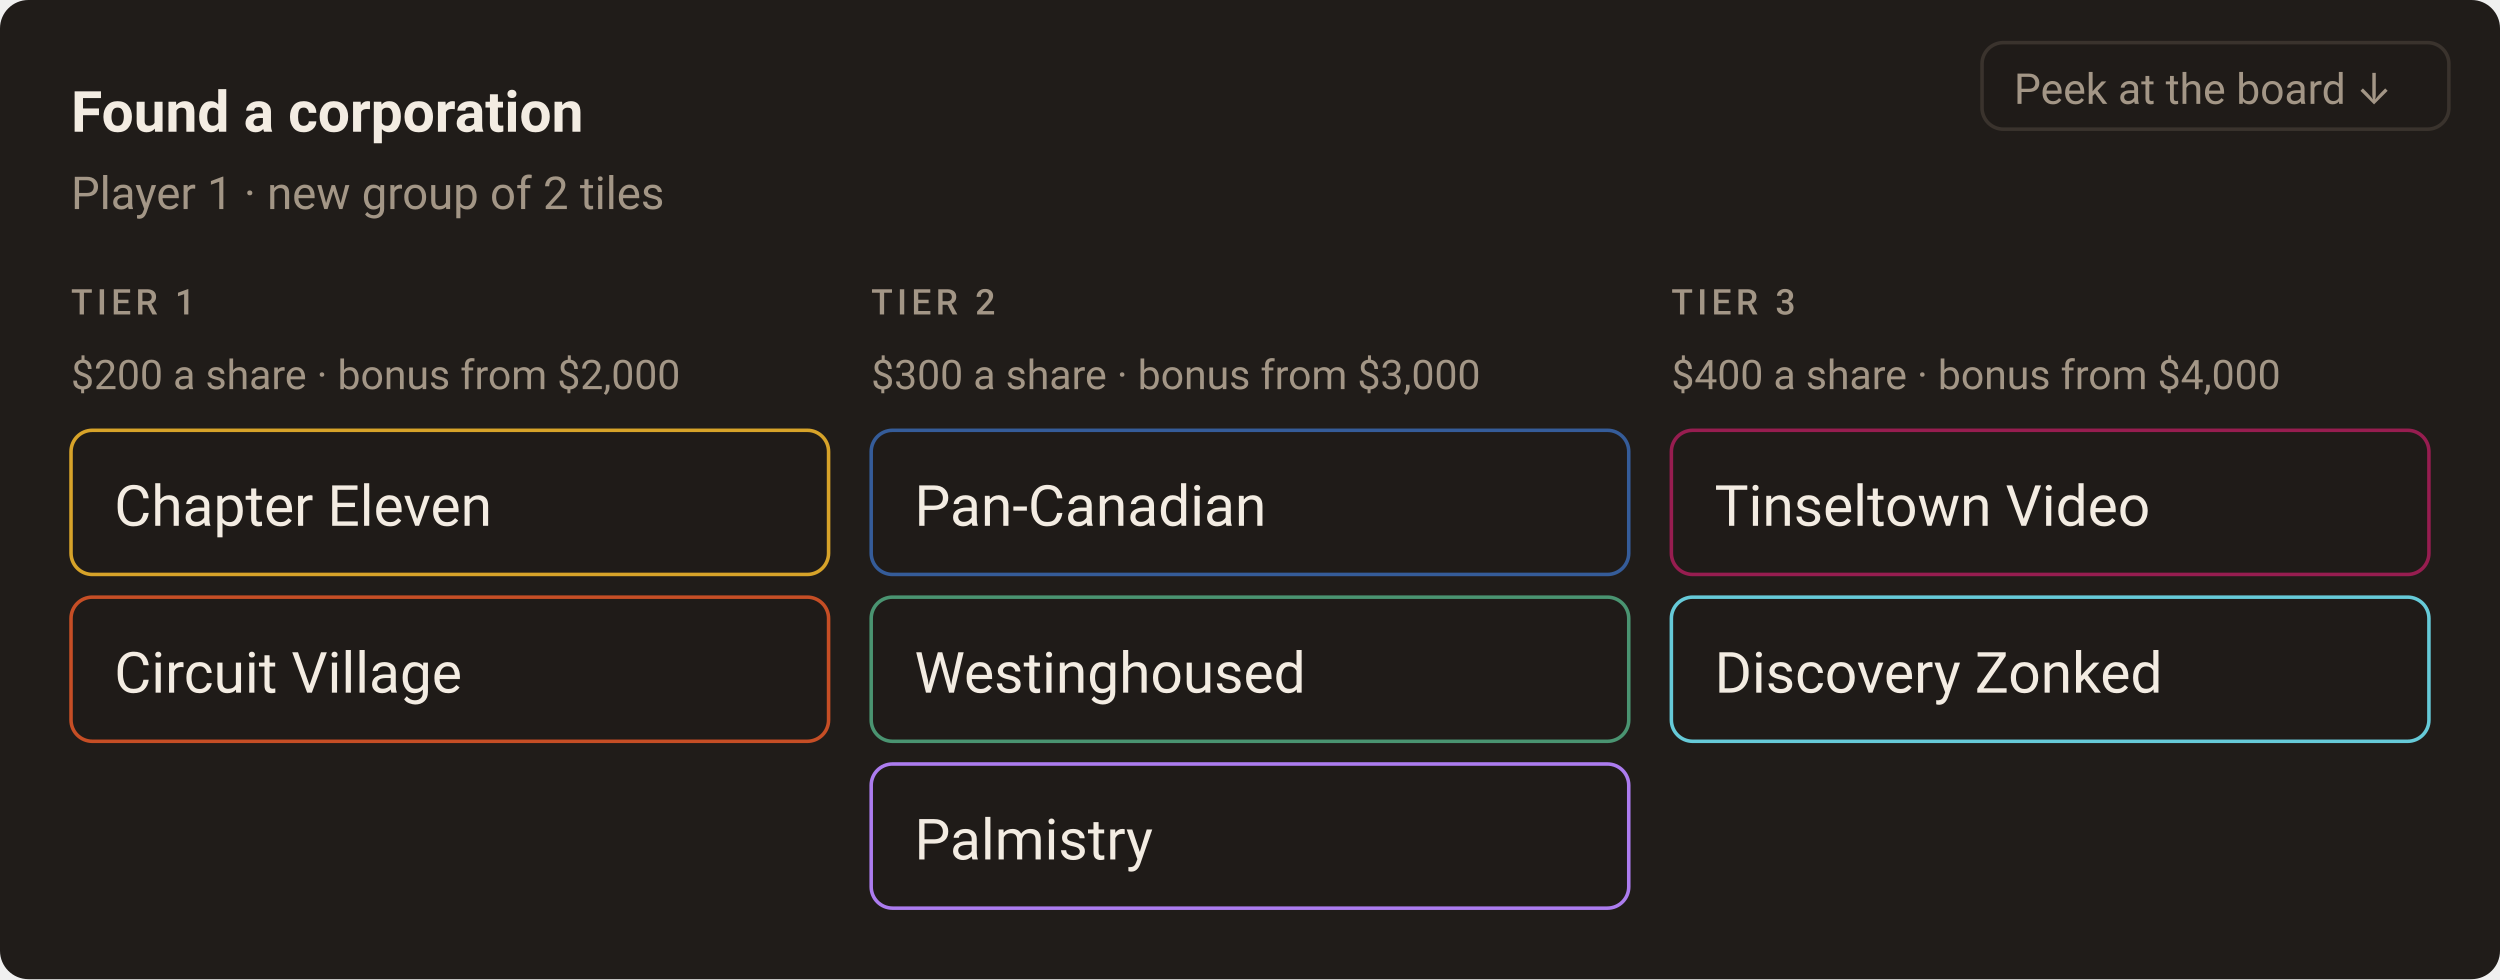
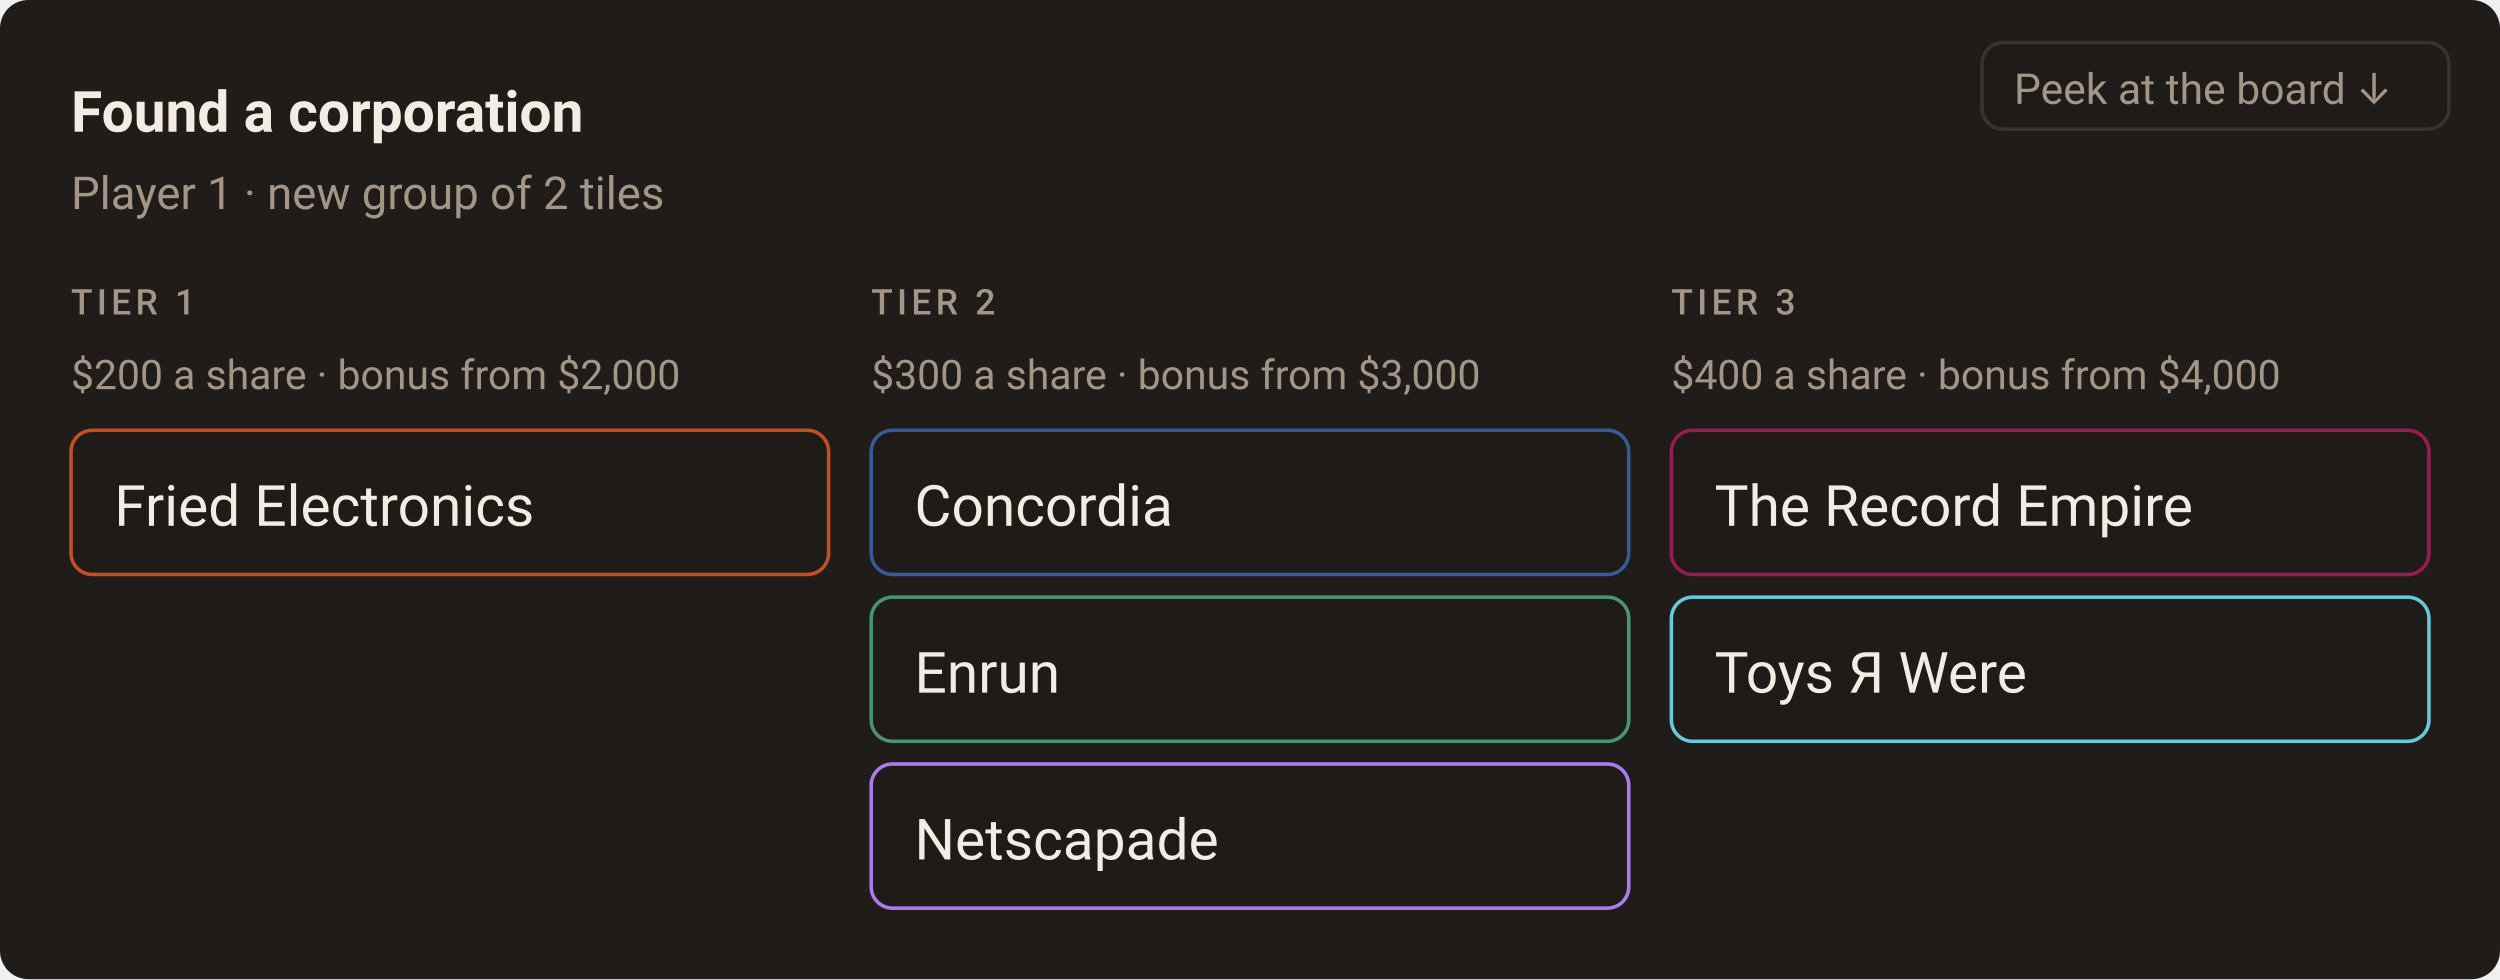
<svg xmlns="http://www.w3.org/2000/svg" data-stacking-context="true" aria-owns="radix-_r_l_" width="704" height="275.734" viewBox="368 312.133 704 275.734">
  <style />
  <g data-stacking-layer="rootBackgroundAndBorders" />
  <g data-stacking-layer="childStackingContextsWithNegativeStackLevels" />
  <g data-stacking-layer="inFlowNonInlineNonPositionedDescendants" />
  <g data-stacking-layer="nonPositionedFloats" />
  <g data-stacking-layer="inFlowInlineLevelNonPositionedDescendants" />
  <g data-stacking-layer="childStackingContextsWithStackLevelZeroAndPositionedDescendantsWithStackLevelZero" />
  <g data-stacking-layer="childStackingContextsWithPositiveStackLevels" />
  <g data-tag="div" id="radix-_r_l_" class="_content_4z2vp_15 _foundContent_4z2vp_91" data-z-index="auto" data-stacking-context="true" tabindex="-1" aria-labelledby="radix-_r_m_" role="dialog" aria-owns="radix-_r_m_ _minimizeButton_4z2vp_1681 div1">
    <g data-stacking-layer="rootBackgroundAndBorders">
      <rect width="704" height="275.734" x="368" y="312.133" fill="rgb(32, 28, 25)" rx="8" ry="8" />
    </g>
    <g data-tag="h2" id="radix-_r_m_" class="_srOnly_4z2vp_468" data-z-index="auto" data-stacking-context="true" role="heading" aria-level="2" mask="url(#mask-for-radix-_r_m_1)">
      <mask id="mask-for-radix-_r_m_1">
        <rect width="1" height="1" x="388" y="332.133" fill="#ffffff" />
      </mask>
      <text color="rgb(243, 236, 226)" dominant-baseline="text-after-edge" font-family="&quot;DM Sans&quot;, system-ui, -apple-system, &quot;Segoe UI&quot;, Roboto, sans-serif" font-size="16px" font-size-adjust="none" font-stretch="100%" font-style="normal" font-variant="normal" font-weight="700" direction="ltr" letter-spacing="normal" text-decoration="none" text-anchor="start" text-rendering="auto" unicode-bidi="isolate" word-spacing="0px" writing-mode="horizontal-tb" user-select="auto" fill="rgb(243, 236, 226)">
        <tspan xml:space="preserve" x="388" y="353.133" textLength="117.016" lengthAdjust="spacingAndGlyphs">Game decision</tspan>
      </text>
    </g>
    <g data-tag="button" id="_minimizeButton_4z2vp_1681" class="_minimizeButton_4z2vp_168" data-z-index="auto" data-stacking-context="true" role="button" aria-labelledby="">
      <g data-stacking-layer="rootBackgroundAndBorders">
        <rect width="131.469" height="24.375" x="926.141" y="324.133" fill="rgb(31, 27, 24)" stroke="rgb(58, 51, 45)" stroke-width="1px" rx="6" ry="6" />
      </g>
      <text color="rgb(163, 150, 134)" dominant-baseline="text-after-edge" font-family="&quot;DM Sans&quot;, system-ui, -apple-system, &quot;Segoe UI&quot;, Roboto, sans-serif" font-size="12px" font-size-adjust="none" font-stretch="100%" font-style="normal" font-variant="normal" font-weight="400" direction="ltr" letter-spacing="normal" text-decoration="none" text-anchor="start" text-rendering="auto" unicode-bidi="normal" word-spacing="0px" writing-mode="horizontal-tb" user-select="auto" fill="rgb(163, 150, 134)">
        <tspan xml:space="preserve" x="935.141" y="344.32" textLength="113.469" lengthAdjust="spacingAndGlyphs">Peek at the board ↓</tspan>
      </text>
    </g>
    <g data-tag="div" id="div1" data-z-index="auto" data-stacking-context="true" aria-owns="h21 _seat_4z2vp_421 _foundTiers_4z2vp_961">
      <g data-tag="h2" id="h21" data-z-index="auto" data-stacking-context="true" role="heading" aria-level="2">
        <text color="rgb(243, 236, 226)" dominant-baseline="text-after-edge" font-family="&quot;DM Sans&quot;, system-ui, -apple-system, &quot;Segoe UI&quot;, Roboto, sans-serif" font-size="16px" font-size-adjust="none" font-stretch="100%" font-style="normal" font-variant="normal" font-weight="700" direction="ltr" letter-spacing="normal" text-decoration="none" text-anchor="start" text-rendering="auto" unicode-bidi="isolate" word-spacing="0px" writing-mode="horizontal-tb" user-select="auto" fill="rgb(243, 236, 226)">
          <tspan xml:space="preserve" x="388" y="353.133" textLength="158.375" lengthAdjust="spacingAndGlyphs">Found a corporation</tspan>
        </text>
      </g>
      <g data-tag="p" id="_seat_4z2vp_421" class="_seat_4z2vp_42" data-z-index="auto" data-stacking-context="true">
        <text color="rgb(163, 150, 134)" dominant-baseline="text-after-edge" font-family="&quot;DM Sans&quot;, system-ui, -apple-system, &quot;Segoe UI&quot;, Roboto, sans-serif" font-size="12.8px" font-size-adjust="none" font-stretch="100%" font-style="normal" font-variant="normal" font-weight="400" direction="ltr" letter-spacing="normal" text-decoration="none" text-anchor="start" text-rendering="auto" unicode-bidi="isolate" word-spacing="0px" writing-mode="horizontal-tb" user-select="auto" fill="rgb(163, 150, 134)">
          <tspan xml:space="preserve" x="388" y="374.133" textLength="171.25" lengthAdjust="spacingAndGlyphs">Player 1 · new group of 2 tiles</tspan>
        </text>
      </g>
      <g data-tag="div" id="_foundTiers_4z2vp_961" class="_foundTiers_4z2vp_96" data-z-index="auto" data-stacking-context="true" aria-owns="_foundTier_4z2vp_961 _foundTier_4z2vp_962 _foundTier_4z2vp_963">
-         <g data-tag="section" id="_foundTier_4z2vp_961" class="_foundTier_4z2vp_96" data-z-index="auto" data-stacking-context="true" role="group" aria-label="Tier 1" aria-owns="_foundTierName_4z2vp_1101 tabnum1 _foundOption_4z2vp_1271 _foundOption_4z2vp_1272">
+         <g data-tag="section" id="_foundTier_4z2vp_961" class="_foundTier_4z2vp_96" data-z-index="auto" data-stacking-context="true" role="group" aria-label="Tier 1" aria-owns="_foundTierName_4z2vp_1101 tabnum1 _foundOption_4z2vp_1271">
          <g data-tag="h3" id="_foundTierName_4z2vp_1101" class="_foundTierName_4z2vp_110" data-z-index="auto" data-stacking-context="true" role="heading" aria-level="3">
            <text color="rgb(163, 150, 134)" dominant-baseline="text-after-edge" font-family="&quot;DM Sans&quot;, system-ui, -apple-system, &quot;Segoe UI&quot;, Roboto, sans-serif" font-size="10px" font-size-adjust="none" font-stretch="100%" font-style="normal" font-variant="normal" font-weight="500" direction="ltr" letter-spacing="1.2px" text-decoration="none" text-anchor="start" text-rendering="auto" unicode-bidi="isolate" word-spacing="0px" writing-mode="horizontal-tb" user-select="auto" fill="rgb(163, 150, 134)">
              <tspan xml:space="preserve" x="388" y="403.133" textLength="33" lengthAdjust="spacingAndGlyphs">TIER 1</tspan>
            </text>
          </g>
          <g data-tag="p" id="tabnum1" class="tabnum _foundTierTerms_4z2vp_121" data-z-index="auto" data-stacking-context="true">
            <text color="rgb(163, 150, 134)" dominant-baseline="text-after-edge" font-family="&quot;DM Sans&quot;, system-ui, -apple-system, &quot;Segoe UI&quot;, Roboto, sans-serif" font-size="11.52px" font-size-adjust="none" font-stretch="100%" font-style="normal" font-variant="tabular-nums" font-weight="400" direction="ltr" letter-spacing="normal" text-decoration="none" text-anchor="start" text-rendering="auto" unicode-bidi="isolate" word-spacing="0px" writing-mode="horizontal-tb" user-select="auto" fill="rgb(163, 150, 134)">
              <tspan xml:space="preserve" x="388" y="424.523" textLength="184.516" lengthAdjust="spacingAndGlyphs">$200 a share · bonus from $2,000</tspan>
            </text>
          </g>
          <g data-tag="button" id="_foundOption_4z2vp_1271" class="_foundOption_4z2vp_127" data-z-index="auto" data-stacking-context="true" role="button" aria-labelledby="">
            <g data-stacking-layer="rootBackgroundAndBorders">
-               <rect width="213.328" height="40.594" x="388" y="433.305" fill="rgb(31, 27, 24)" stroke="rgb(215, 163, 41)" stroke-width="1px" rx="6" ry="6" />
+               <rect width="213.328" height="40.594" x="388" y="433.305" fill="rgb(31, 27, 24)" stroke="rgb(198, 78, 37)" stroke-width="1px" rx="6" ry="6" />
            </g>
            <text color="rgb(243, 236, 226)" dominant-baseline="text-after-edge" font-family="&quot;DM Sans&quot;, system-ui, -apple-system, &quot;Segoe UI&quot;, Roboto, sans-serif" font-size="16px" font-size-adjust="none" font-stretch="100%" font-style="normal" font-variant="normal" font-weight="400" direction="ltr" letter-spacing="normal" text-decoration="none" text-anchor="start" text-rendering="auto" unicode-bidi="normal" word-spacing="0px" writing-mode="horizontal-tb" user-select="auto" fill="rgb(243, 236, 226)">
-               <tspan xml:space="preserve" x="400.188" y="464.102" textLength="114.25" lengthAdjust="spacingAndGlyphs">Chapter Eleven</tspan>
-             </text>
-           </g>
-           <g data-tag="button" id="_foundOption_4z2vp_1272" class="_foundOption_4z2vp_127" data-z-index="auto" data-stacking-context="true" role="button" aria-labelledby="">
-             <g data-stacking-layer="rootBackgroundAndBorders">
-               <rect width="213.328" height="40.594" x="388" y="480.289" fill="rgb(31, 27, 24)" stroke="rgb(198, 78, 37)" stroke-width="1px" rx="6" ry="6" />
-             </g>
-             <text color="rgb(243, 236, 226)" dominant-baseline="text-after-edge" font-family="&quot;DM Sans&quot;, system-ui, -apple-system, &quot;Segoe UI&quot;, Roboto, sans-serif" font-size="16px" font-size-adjust="none" font-stretch="100%" font-style="normal" font-variant="normal" font-weight="400" direction="ltr" letter-spacing="normal" text-decoration="none" text-anchor="start" text-rendering="auto" unicode-bidi="normal" word-spacing="0px" writing-mode="horizontal-tb" user-select="auto" fill="rgb(243, 236, 226)">
-               <tspan xml:space="preserve" x="400.188" y="511.086" textLength="104.188" lengthAdjust="spacingAndGlyphs">Circuit Village</tspan>
+               <tspan xml:space="preserve" x="400.188" y="464.102" textLength="126.484" lengthAdjust="spacingAndGlyphs">Fried Electronics</tspan>
            </text>
          </g>
        </g>
-         <g data-tag="section" id="_foundTier_4z2vp_962" class="_foundTier_4z2vp_96" data-z-index="auto" data-stacking-context="true" role="group" aria-label="Tier 2" aria-owns="_foundTierName_4z2vp_1102 tabnum2 _foundOption_4z2vp_1273 _foundOption_4z2vp_1274 _foundOption_4z2vp_1275">
+         <g data-tag="section" id="_foundTier_4z2vp_962" class="_foundTier_4z2vp_96" data-z-index="auto" data-stacking-context="true" role="group" aria-label="Tier 2" aria-owns="_foundTierName_4z2vp_1102 tabnum2 _foundOption_4z2vp_1272 _foundOption_4z2vp_1273 _foundOption_4z2vp_1274">
          <g data-tag="h3" id="_foundTierName_4z2vp_1102" class="_foundTierName_4z2vp_110" data-z-index="auto" data-stacking-context="true" role="heading" aria-level="3">
            <text color="rgb(163, 150, 134)" dominant-baseline="text-after-edge" font-family="&quot;DM Sans&quot;, system-ui, -apple-system, &quot;Segoe UI&quot;, Roboto, sans-serif" font-size="10px" font-size-adjust="none" font-stretch="100%" font-style="normal" font-variant="normal" font-weight="500" direction="ltr" letter-spacing="1.2px" text-decoration="none" text-anchor="start" text-rendering="auto" unicode-bidi="isolate" word-spacing="0px" writing-mode="horizontal-tb" user-select="auto" fill="rgb(163, 150, 134)">
              <tspan xml:space="preserve" x="613.328" y="403.133" textLength="35.484" lengthAdjust="spacingAndGlyphs">TIER 2</tspan>
            </text>
          </g>
          <g data-tag="p" id="tabnum2" class="tabnum _foundTierTerms_4z2vp_121" data-z-index="auto" data-stacking-context="true">
            <text color="rgb(163, 150, 134)" dominant-baseline="text-after-edge" font-family="&quot;DM Sans&quot;, system-ui, -apple-system, &quot;Segoe UI&quot;, Roboto, sans-serif" font-size="11.52px" font-size-adjust="none" font-stretch="100%" font-style="normal" font-variant="tabular-nums" font-weight="400" direction="ltr" letter-spacing="normal" text-decoration="none" text-anchor="start" text-rendering="auto" unicode-bidi="isolate" word-spacing="0px" writing-mode="horizontal-tb" user-select="auto" fill="rgb(163, 150, 134)">
              <tspan xml:space="preserve" x="613.328" y="424.523" textLength="185" lengthAdjust="spacingAndGlyphs">$300 a share · bonus from $3,000</tspan>
            </text>
          </g>
-           <g data-tag="button" id="_foundOption_4z2vp_1273" class="_foundOption_4z2vp_127" data-z-index="auto" data-stacking-context="true" role="button" aria-labelledby="">
+           <g data-tag="button" id="_foundOption_4z2vp_1272" class="_foundOption_4z2vp_127" data-z-index="auto" data-stacking-context="true" role="button" aria-labelledby="">
            <g data-stacking-layer="rootBackgroundAndBorders">
              <rect width="213.328" height="40.594" x="613.328" y="433.305" fill="rgb(31, 27, 24)" stroke="rgb(53, 92, 153)" stroke-width="1px" rx="6" ry="6" />
            </g>
            <text color="rgb(243, 236, 226)" dominant-baseline="text-after-edge" font-family="&quot;DM Sans&quot;, system-ui, -apple-system, &quot;Segoe UI&quot;, Roboto, sans-serif" font-size="16px" font-size-adjust="none" font-stretch="100%" font-style="normal" font-variant="normal" font-weight="400" direction="ltr" letter-spacing="normal" text-decoration="none" text-anchor="start" text-rendering="auto" unicode-bidi="normal" word-spacing="0px" writing-mode="horizontal-tb" user-select="auto" fill="rgb(243, 236, 226)">
-               <tspan xml:space="preserve" x="625.516" y="464.102" textLength="107.469" lengthAdjust="spacingAndGlyphs">Pan-Canadian</tspan>
+               <tspan xml:space="preserve" x="625.516" y="464.102" textLength="78.422" lengthAdjust="spacingAndGlyphs">Concordia</tspan>
+             </text>
+           </g>
+           <g data-tag="button" id="_foundOption_4z2vp_1273" class="_foundOption_4z2vp_127" data-z-index="auto" data-stacking-context="true" role="button" aria-labelledby="">
+             <g data-stacking-layer="rootBackgroundAndBorders">
+               <rect width="213.328" height="40.594" x="613.328" y="480.289" fill="rgb(31, 27, 24)" stroke="rgb(74, 148, 113)" stroke-width="1px" rx="6" ry="6" />
+             </g>
+             <text color="rgb(243, 236, 226)" dominant-baseline="text-after-edge" font-family="&quot;DM Sans&quot;, system-ui, -apple-system, &quot;Segoe UI&quot;, Roboto, sans-serif" font-size="16px" font-size-adjust="none" font-stretch="100%" font-style="normal" font-variant="normal" font-weight="400" direction="ltr" letter-spacing="normal" text-decoration="none" text-anchor="start" text-rendering="auto" unicode-bidi="normal" word-spacing="0px" writing-mode="horizontal-tb" user-select="auto" fill="rgb(243, 236, 226)">
+               <tspan xml:space="preserve" x="625.516" y="511.086" textLength="43.438" lengthAdjust="spacingAndGlyphs">Enrun</tspan>
            </text>
          </g>
          <g data-tag="button" id="_foundOption_4z2vp_1274" class="_foundOption_4z2vp_127" data-z-index="auto" data-stacking-context="true" role="button" aria-labelledby="">
            <g data-stacking-layer="rootBackgroundAndBorders">
-               <rect width="213.328" height="40.594" x="613.328" y="480.289" fill="rgb(31, 27, 24)" stroke="rgb(74, 148, 113)" stroke-width="1px" rx="6" ry="6" />
-             </g>
-             <text color="rgb(243, 236, 226)" dominant-baseline="text-after-edge" font-family="&quot;DM Sans&quot;, system-ui, -apple-system, &quot;Segoe UI&quot;, Roboto, sans-serif" font-size="16px" font-size-adjust="none" font-stretch="100%" font-style="normal" font-variant="normal" font-weight="400" direction="ltr" letter-spacing="normal" text-decoration="none" text-anchor="start" text-rendering="auto" unicode-bidi="normal" word-spacing="0px" writing-mode="horizontal-tb" user-select="auto" fill="rgb(243, 236, 226)">
-               <tspan xml:space="preserve" x="625.516" y="511.086" textLength="117.031" lengthAdjust="spacingAndGlyphs">Westinghoused</tspan>
-             </text>
-           </g>
-           <g data-tag="button" id="_foundOption_4z2vp_1275" class="_foundOption_4z2vp_127" data-z-index="auto" data-stacking-context="true" role="button" aria-labelledby="">
-             <g data-stacking-layer="rootBackgroundAndBorders">
              <rect width="213.328" height="40.594" x="613.328" y="527.273" fill="rgb(31, 27, 24)" stroke="rgb(172, 124, 239)" stroke-width="1px" rx="6" ry="6" />
            </g>
            <text color="rgb(243, 236, 226)" dominant-baseline="text-after-edge" font-family="&quot;DM Sans&quot;, system-ui, -apple-system, &quot;Segoe UI&quot;, Roboto, sans-serif" font-size="16px" font-size-adjust="none" font-stretch="100%" font-style="normal" font-variant="normal" font-weight="400" direction="ltr" letter-spacing="normal" text-decoration="none" text-anchor="start" text-rendering="auto" unicode-bidi="normal" word-spacing="0px" writing-mode="horizontal-tb" user-select="auto" fill="rgb(243, 236, 226)">
-               <tspan xml:space="preserve" x="625.516" y="558.07" textLength="69.844" lengthAdjust="spacingAndGlyphs">Palmistry</tspan>
+               <tspan xml:space="preserve" x="625.516" y="558.07" textLength="91.703" lengthAdjust="spacingAndGlyphs">Netscapade</tspan>
            </text>
          </g>
        </g>
-         <g data-tag="section" id="_foundTier_4z2vp_963" class="_foundTier_4z2vp_96" data-z-index="auto" data-stacking-context="true" role="group" aria-label="Tier 3" aria-owns="_foundTierName_4z2vp_1103 tabnum3 _foundOption_4z2vp_1276 _foundOption_4z2vp_1277">
+         <g data-tag="section" id="_foundTier_4z2vp_963" class="_foundTier_4z2vp_96" data-z-index="auto" data-stacking-context="true" role="group" aria-label="Tier 3" aria-owns="_foundTierName_4z2vp_1103 tabnum3 _foundOption_4z2vp_1275 _foundOption_4z2vp_1276">
          <g data-tag="h3" id="_foundTierName_4z2vp_1103" class="_foundTierName_4z2vp_110" data-z-index="auto" data-stacking-context="true" role="heading" aria-level="3">
            <text color="rgb(163, 150, 134)" dominant-baseline="text-after-edge" font-family="&quot;DM Sans&quot;, system-ui, -apple-system, &quot;Segoe UI&quot;, Roboto, sans-serif" font-size="10px" font-size-adjust="none" font-stretch="100%" font-style="normal" font-variant="normal" font-weight="500" direction="ltr" letter-spacing="1.2px" text-decoration="none" text-anchor="start" text-rendering="auto" unicode-bidi="isolate" word-spacing="0px" writing-mode="horizontal-tb" user-select="auto" fill="rgb(163, 150, 134)">
              <tspan xml:space="preserve" x="838.656" y="403.133" textLength="35.656" lengthAdjust="spacingAndGlyphs">TIER 3</tspan>
            </text>
          </g>
          <g data-tag="p" id="tabnum3" class="tabnum _foundTierTerms_4z2vp_121" data-z-index="auto" data-stacking-context="true">
            <text color="rgb(163, 150, 134)" dominant-baseline="text-after-edge" font-family="&quot;DM Sans&quot;, system-ui, -apple-system, &quot;Segoe UI&quot;, Roboto, sans-serif" font-size="11.52px" font-size-adjust="none" font-stretch="100%" font-style="normal" font-variant="tabular-nums" font-weight="400" direction="ltr" letter-spacing="normal" text-decoration="none" text-anchor="start" text-rendering="auto" unicode-bidi="isolate" word-spacing="0px" writing-mode="horizontal-tb" user-select="auto" fill="rgb(163, 150, 134)">
              <tspan xml:space="preserve" x="838.656" y="424.523" textLength="185.609" lengthAdjust="spacingAndGlyphs">$400 a share · bonus from $4,000</tspan>
            </text>
          </g>
-           <g data-tag="button" id="_foundOption_4z2vp_1276" class="_foundOption_4z2vp_127" data-z-index="auto" data-stacking-context="true" role="button" aria-labelledby="">
+           <g data-tag="button" id="_foundOption_4z2vp_1275" class="_foundOption_4z2vp_127" data-z-index="auto" data-stacking-context="true" role="button" aria-labelledby="">
            <g data-stacking-layer="rootBackgroundAndBorders">
              <rect width="213.328" height="40.594" x="838.656" y="433.305" fill="rgb(31, 27, 24)" stroke="rgb(151, 29, 80)" stroke-width="1px" rx="6" ry="6" />
            </g>
            <text color="rgb(243, 236, 226)" dominant-baseline="text-after-edge" font-family="&quot;DM Sans&quot;, system-ui, -apple-system, &quot;Segoe UI&quot;, Roboto, sans-serif" font-size="16px" font-size-adjust="none" font-stretch="100%" font-style="normal" font-variant="normal" font-weight="400" direction="ltr" letter-spacing="normal" text-decoration="none" text-anchor="start" text-rendering="auto" unicode-bidi="normal" word-spacing="0px" writing-mode="horizontal-tb" user-select="auto" fill="rgb(243, 236, 226)">
-               <tspan xml:space="preserve" x="850.844" y="464.102" textLength="129.219" lengthAdjust="spacingAndGlyphs">Tinseltown Video</tspan>
+               <tspan xml:space="preserve" x="850.844" y="464.102" textLength="142.375" lengthAdjust="spacingAndGlyphs">The Record Empire</tspan>
            </text>
          </g>
-           <g data-tag="button" id="_foundOption_4z2vp_1277" class="_foundOption_4z2vp_127" data-z-index="auto" data-stacking-context="true" role="button" aria-labelledby="">
+           <g data-tag="button" id="_foundOption_4z2vp_1276" class="_foundOption_4z2vp_127" data-z-index="auto" data-stacking-context="true" role="button" aria-labelledby="">
            <g data-stacking-layer="rootBackgroundAndBorders">
              <rect width="213.328" height="40.594" x="838.656" y="480.289" fill="rgb(31, 27, 24)" stroke="rgb(102, 202, 216)" stroke-width="1px" rx="6" ry="6" />
            </g>
            <text color="rgb(243, 236, 226)" dominant-baseline="text-after-edge" font-family="&quot;DM Sans&quot;, system-ui, -apple-system, &quot;Segoe UI&quot;, Roboto, sans-serif" font-size="16px" font-size-adjust="none" font-stretch="100%" font-style="normal" font-variant="normal" font-weight="400" direction="ltr" letter-spacing="normal" text-decoration="none" text-anchor="start" text-rendering="auto" unicode-bidi="normal" word-spacing="0px" writing-mode="horizontal-tb" user-select="auto" fill="rgb(243, 236, 226)">
-               <tspan xml:space="preserve" x="850.844" y="511.086" textLength="133.734" lengthAdjust="spacingAndGlyphs">Discovery Zonked</tspan>
+               <tspan xml:space="preserve" x="850.844" y="511.086" textLength="92.109" lengthAdjust="spacingAndGlyphs">Toys Я Were</tspan>
            </text>
          </g>
        </g>
      </g>
    </g>
  </g>
</svg>
